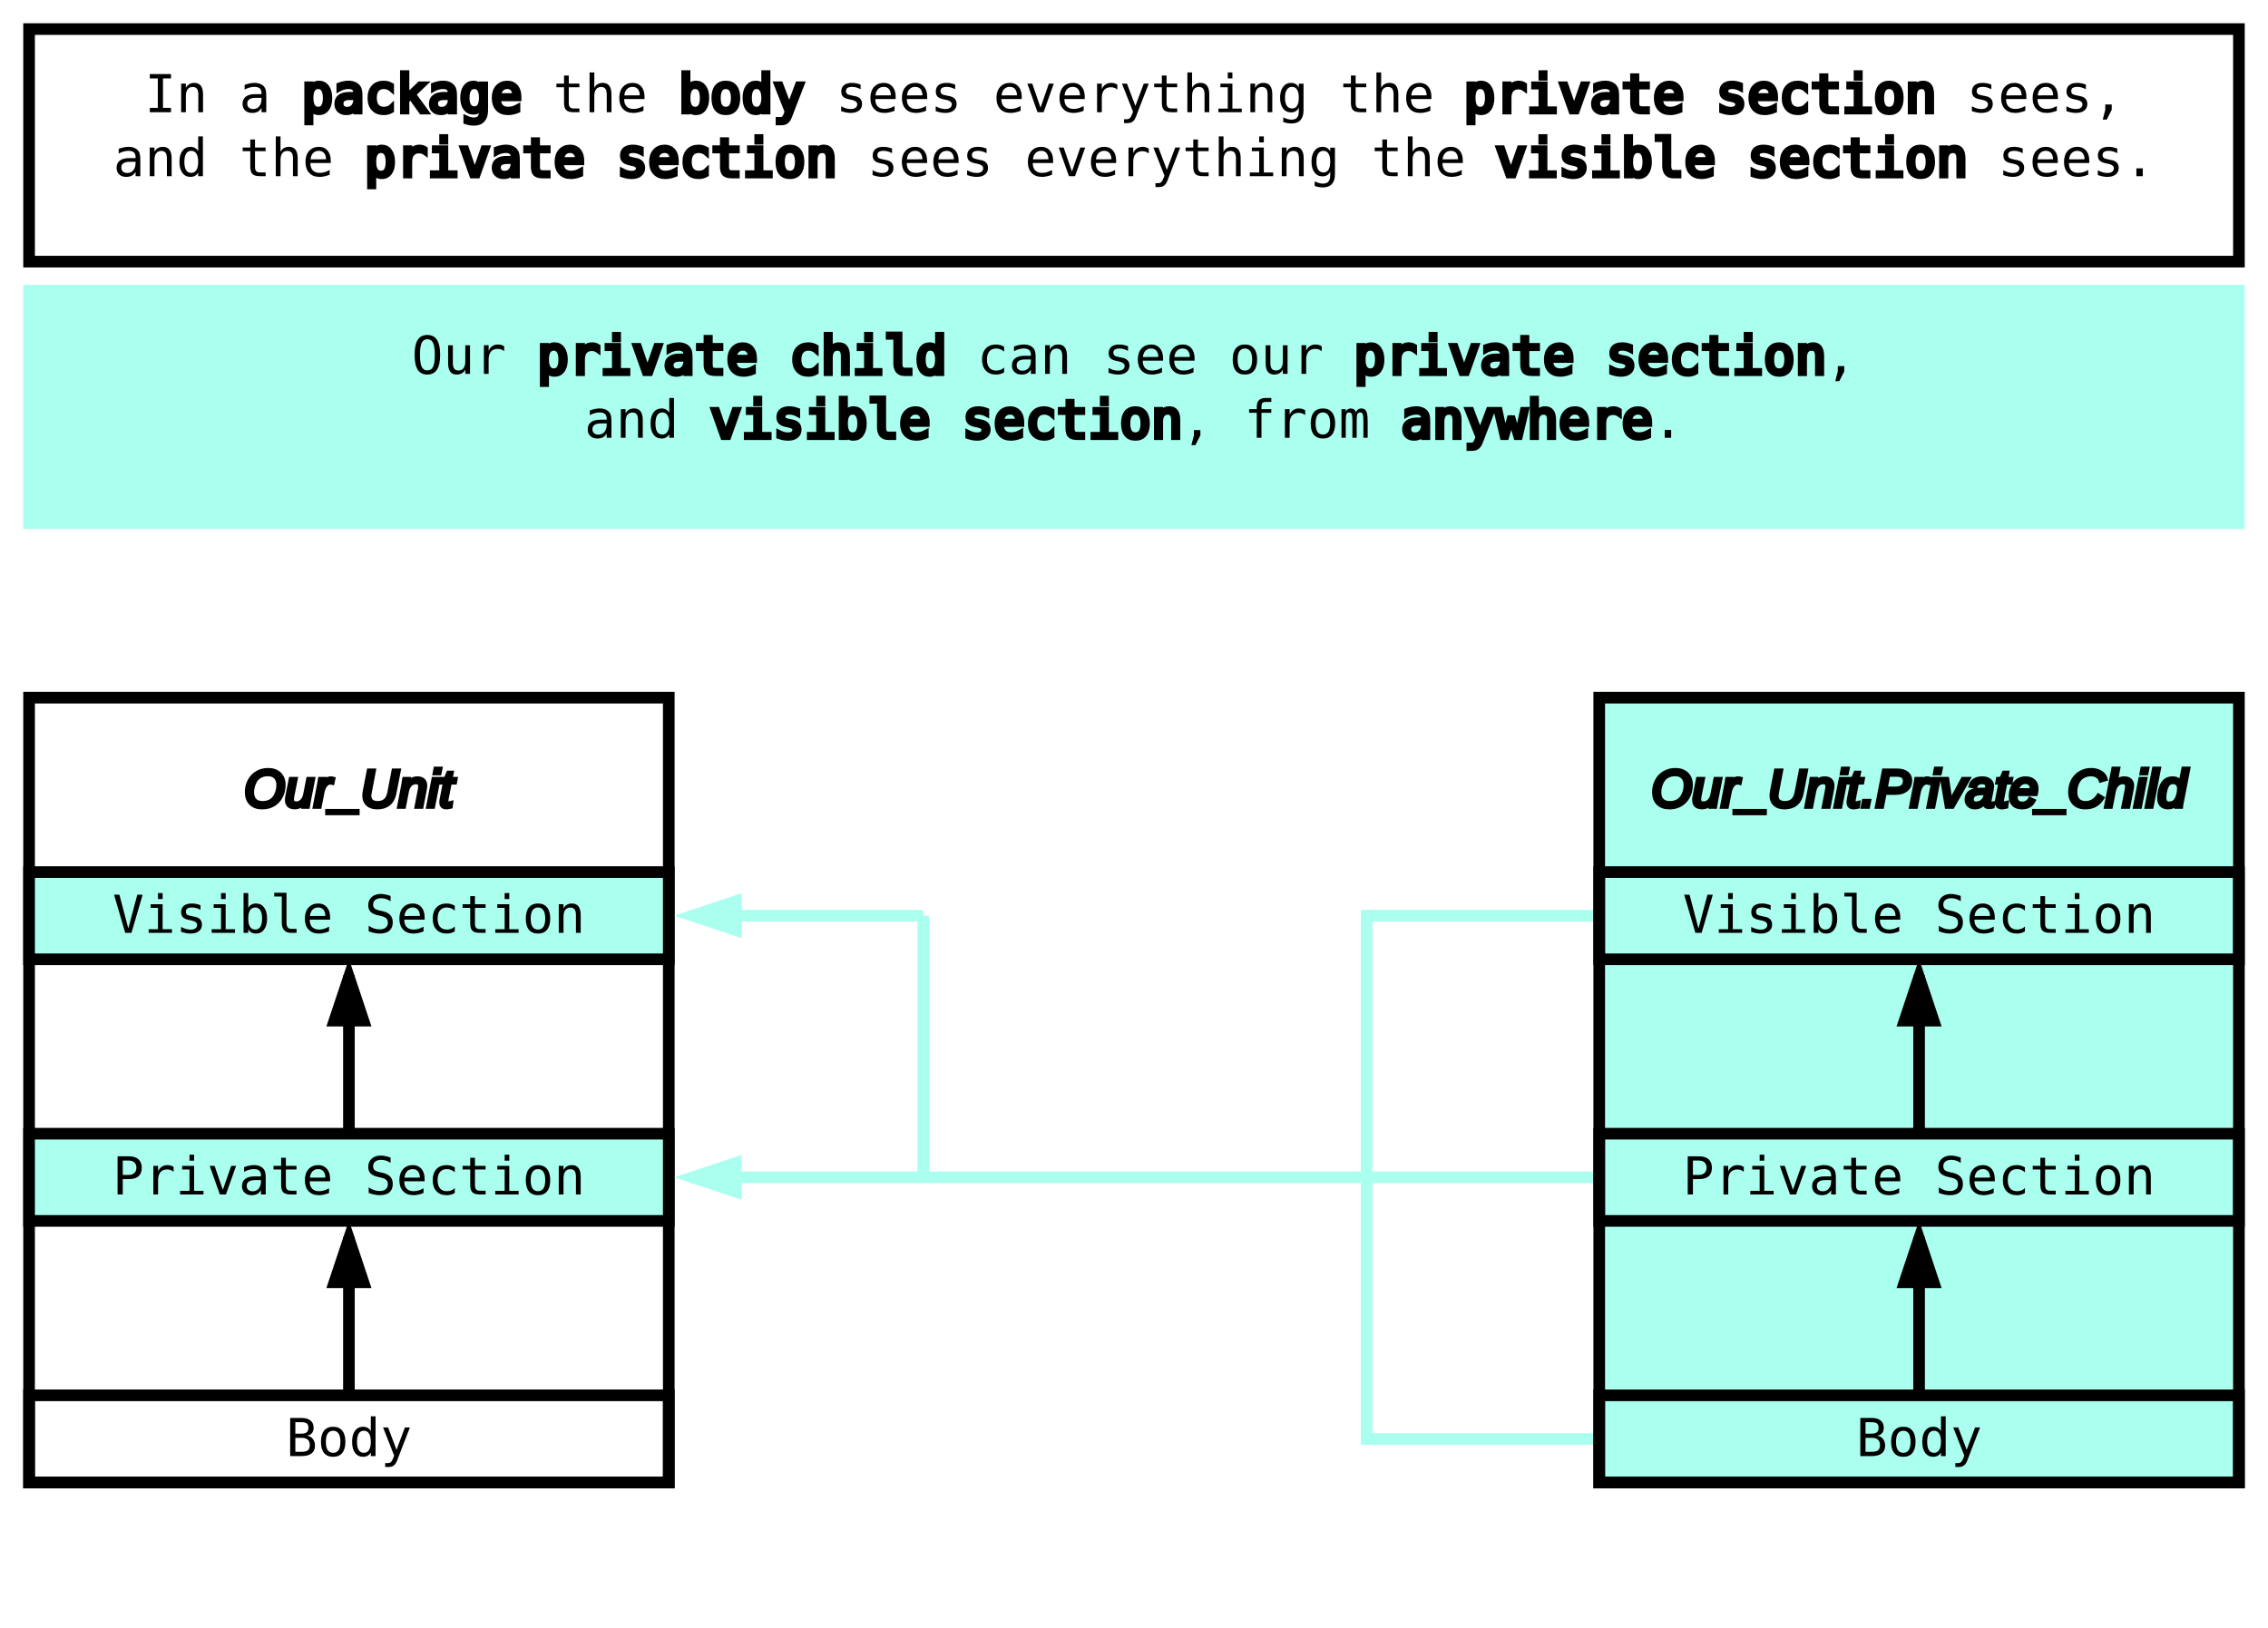
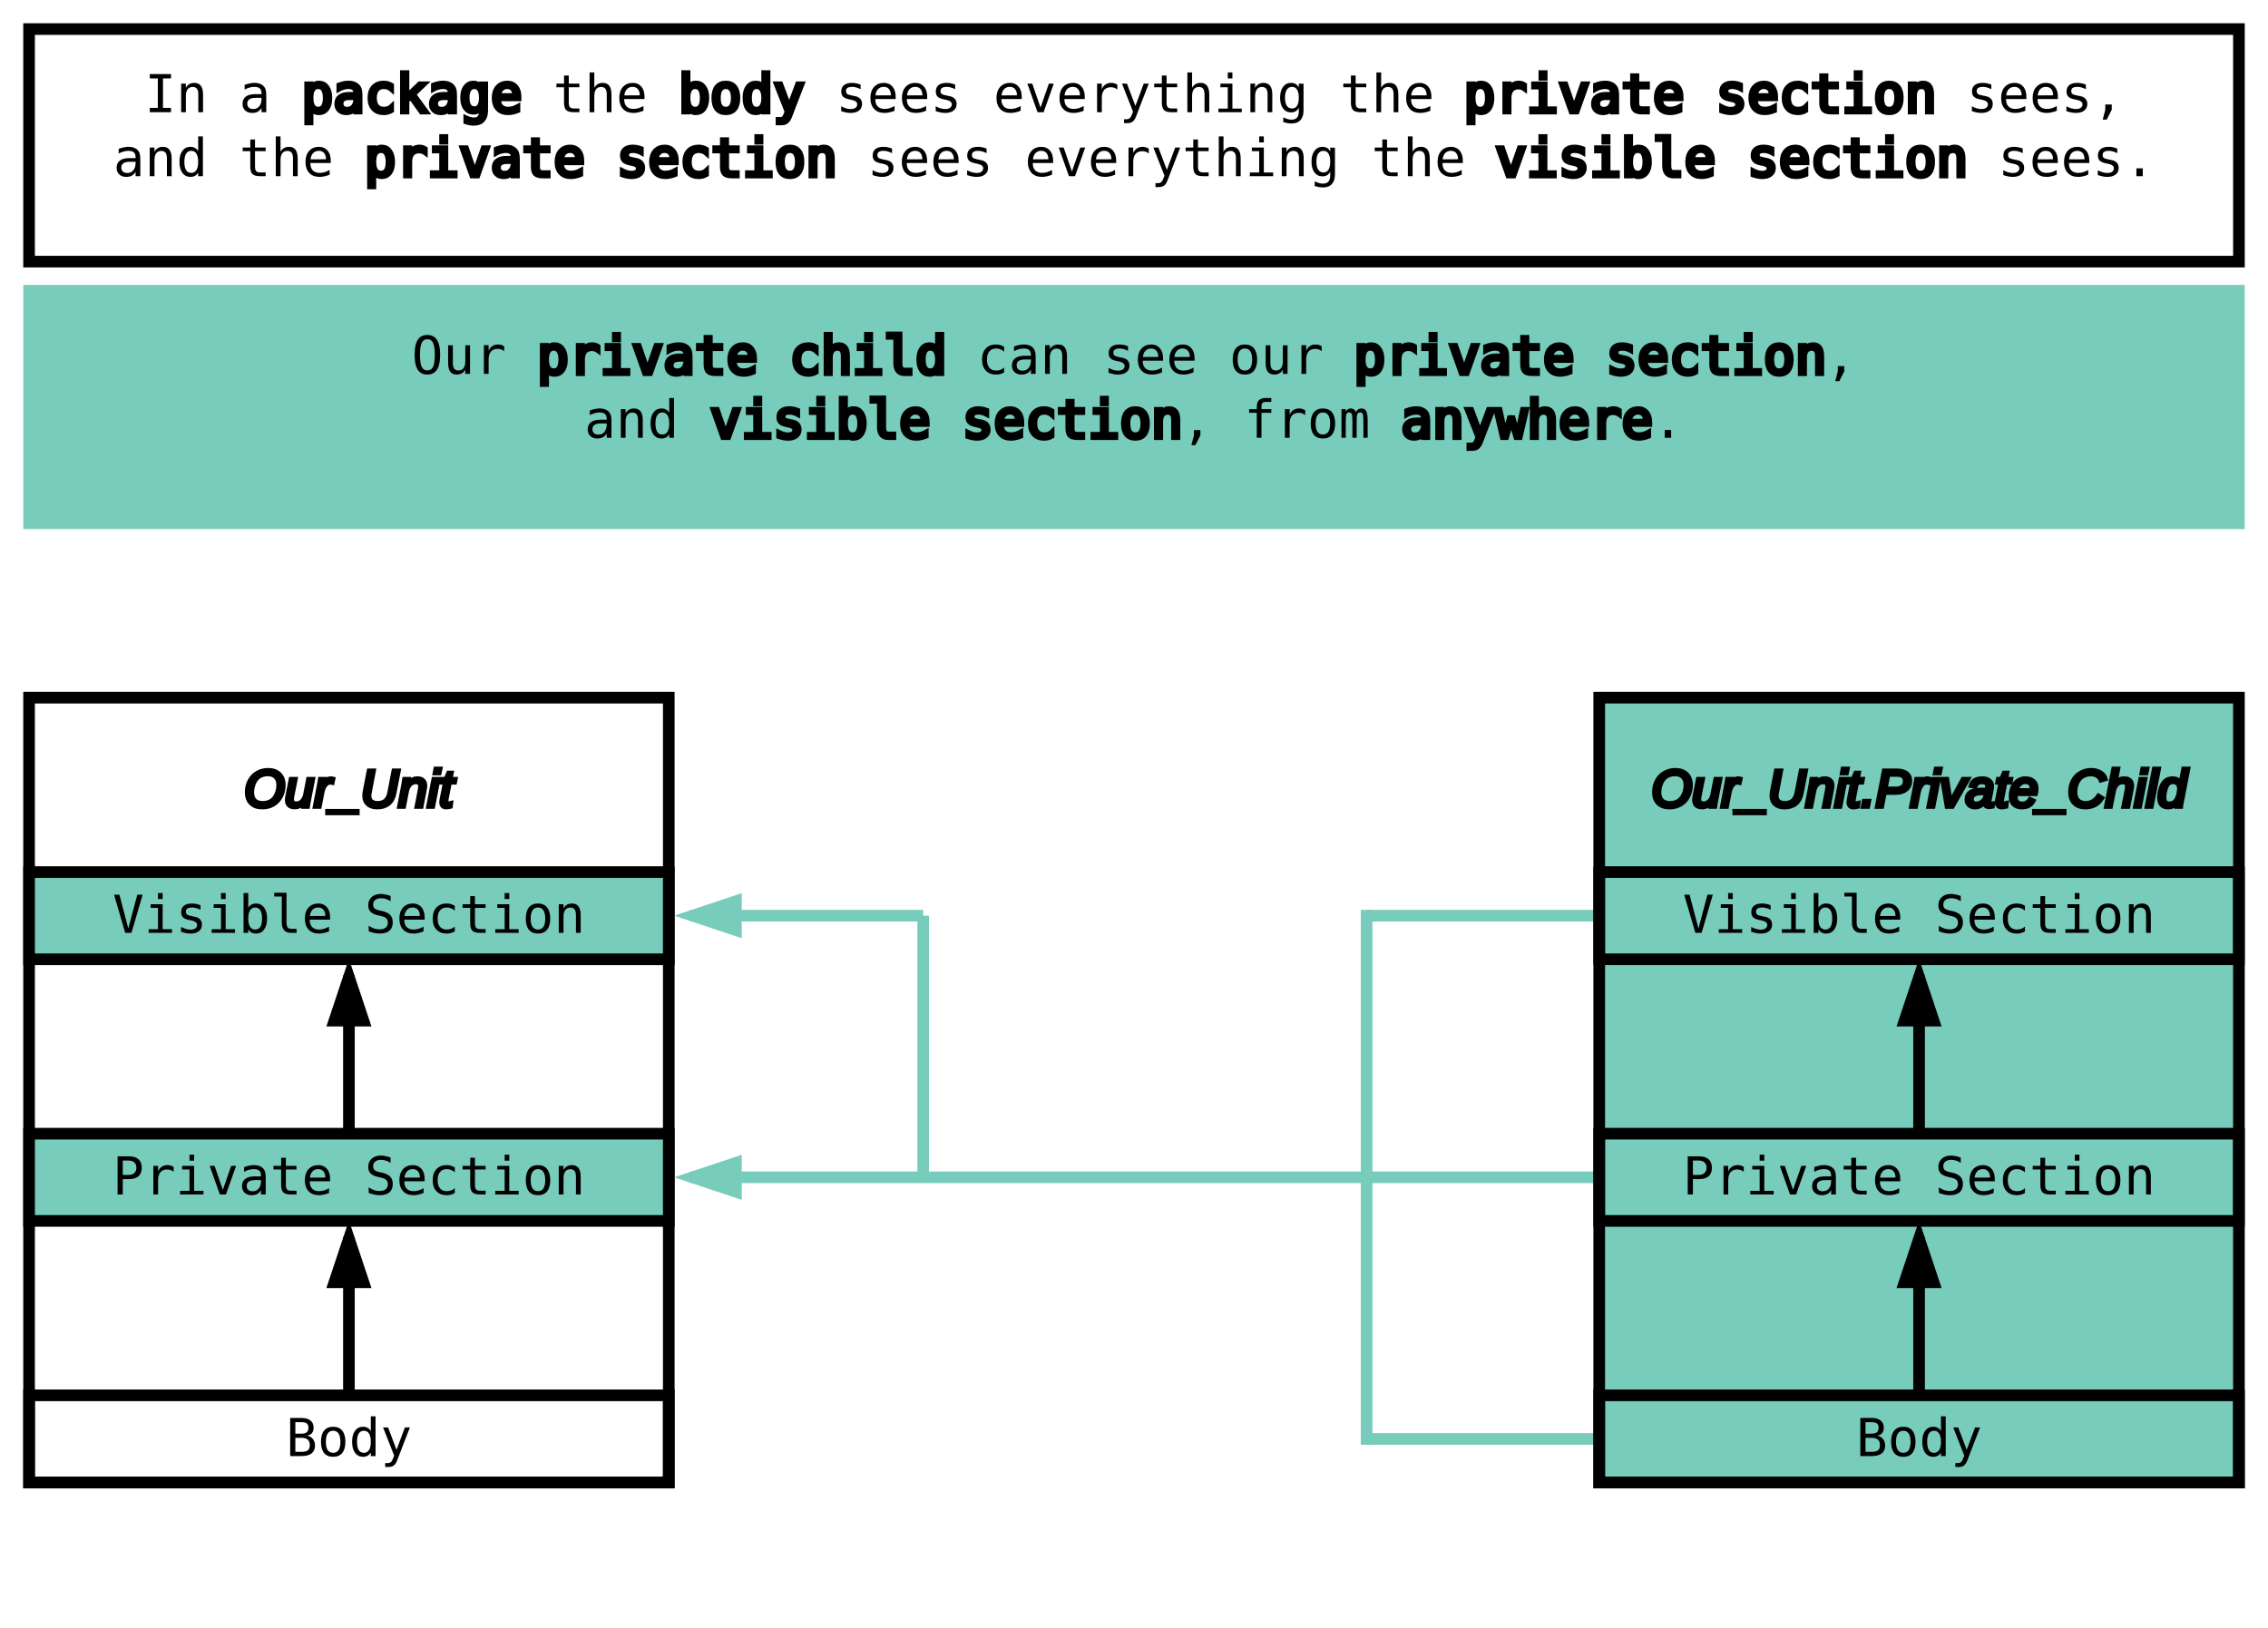
<svg xmlns="http://www.w3.org/2000/svg" baseProfile="full" version="1.1" height="280" width="390">
  <rect fill="none" stroke="#000000" stroke-width="2" height="40" width="380" x="5" y="5" />
  <text xml:space="preserve" fill="#000000" stroke="none" text-align="left" font-size="9px" font-family="Monospace" font-weight="normal" x="24.872" y="19.3">
    <tspan x="24.872" y="19.3" style="fill:#000000">In a </tspan>
    <tspan x="51.877" y="19.3" style="fill:#000000;stroke:#000000;stroke-width:0.75">package</tspan>
    <tspan x="89.683" y="19.3" style="fill:#000000"> the </tspan>
    <tspan x="116.687" y="19.3" style="fill:#000000;stroke:#000000;stroke-width:0.75">body</tspan>
    <tspan x="138.291" y="19.3" style="fill:#000000"> sees everything the </tspan>
    <tspan x="251.709" y="19.3" style="fill:#000000;stroke:#000000;stroke-width:0.75">private section</tspan>
    <tspan x="332.722" y="19.3" style="fill:#000000"> sees,</tspan>
  </text>
  <text xml:space="preserve" fill="#000000" stroke="none" text-align="left" font-size="9px" font-family="Monospace" font-weight="normal" x="19.471" y="30.3">
    <tspan x="19.471" y="30.3" style="fill:#000000">and the </tspan>
    <tspan x="62.678" y="30.3" style="fill:#000000;stroke:#000000;stroke-width:0.75">private section</tspan>
    <tspan x="143.692" y="30.3" style="fill:#000000"> sees everything the </tspan>
    <tspan x="257.11" y="30.3" style="fill:#000000;stroke:#000000;stroke-width:0.75">visible section</tspan>
    <tspan x="338.123" y="30.3" style="fill:#000000"> sees.</tspan>
  </text>
-   <rect fill="#aaffee" stroke="#aaffee" stroke-width="2" height="40" width="380" x="5" y="50" />
+   <rect fill="#77ccbb" stroke="#77ccbb" stroke-width="2" height="40" width="380" x="5" y="50" />
  <text xml:space="preserve" fill="#000000" stroke="none" text-align="left" font-size="9px" font-family="Monospace" font-weight="normal" x="70.78" y="64.3">
    <tspan x="70.78" y="64.3" style="fill:#000000">Our </tspan>
    <tspan x="92.383" y="64.3" style="fill:#000000;stroke:#000000;stroke-width:0.75">private child</tspan>
    <tspan x="162.595" y="64.3" style="fill:#000000"> can see our </tspan>
    <tspan x="232.806" y="64.3" style="fill:#000000;stroke:#000000;stroke-width:0.75">private section</tspan>
    <tspan x="313.819" y="64.3" style="fill:#000000">,</tspan>
  </text>
  <text xml:space="preserve" fill="#000000" stroke="none" text-align="left" font-size="9px" font-family="Monospace" font-weight="normal" x="100.485" y="75.3">
    <tspan x="100.485" y="75.3" style="fill:#000000">and </tspan>
    <tspan x="122.088" y="75.3" style="fill:#000000;stroke:#000000;stroke-width:0.75">visible section</tspan>
    <tspan x="203.101" y="75.3" style="fill:#000000">, from </tspan>
    <tspan x="240.907" y="75.3" style="fill:#000000;stroke:#000000;stroke-width:0.75">anywhere</tspan>
    <tspan x="284.115" y="75.3" style="fill:#000000">.</tspan>
  </text>
  <rect fill="none" stroke="#000000" stroke-width="2" height="135" width="110" x="5" y="120" />
  <text xml:space="preserve" fill="#000000" stroke="#000000" stroke-width="0.75" text-align="center" font-size="9px" font-family="arial" font-weight="normal" font-style="italic" text-anchor="middle" x="60.0" y="138.75">Our_Unit</text>
-   <rect fill="#aaffee" stroke="#000000" stroke-width="2" height="15" width="110" x="5" y="150" />
+   <rect fill="#77ccbb" stroke="#000000" stroke-width="2" height="15" width="110" x="5" y="150" />
  <text xml:space="preserve" fill="#000000" stroke="none" text-align="left" font-size="9px" font-family="Monospace" font-weight="normal" text-anchor="middle" x="60.0" y="160.45">Visible Section</text>
  <polygon fill="#000000" stroke="#000000" stroke-width="1" transform="rotate(45, 60.0, 166.5)" points="60.0,166.5 64.5,175.5 69.0,171.0 " />
  <line fill="none" stroke="#000000" stroke-width="2" x1="60.0" y1="167.75" x2="60.0" y2="195.75" />
-   <rect fill="#aaffee" stroke="#000000" stroke-width="2" height="15" width="110" x="5" y="195" />
+   <rect fill="#77ccbb" stroke="#000000" stroke-width="2" height="15" width="110" x="5" y="195" />
  <text xml:space="preserve" fill="#000000" stroke="none" text-align="left" font-size="9px" font-family="Monospace" font-weight="normal" text-anchor="middle" x="60.0" y="205.45">Private Section</text>
  <polygon fill="#000000" stroke="#000000" stroke-width="1" transform="rotate(45, 60.0, 211.5)" points="60.0,211.5 64.5,220.5 69.0,216.0 " />
  <line fill="none" stroke="#000000" stroke-width="2" x1="60.0" y1="212.75" x2="60.0" y2="240.75" />
  <rect fill="none" stroke="#000000" stroke-width="2" height="15" width="110" x="5" y="240" />
  <text xml:space="preserve" fill="#000000" stroke="none" text-align="left" font-size="9px" font-family="Monospace" font-weight="normal" text-anchor="middle" x="60.0" y="250.45">Body</text>
-   <line fill="none" stroke="#aaffee" stroke-width="2" x1="235.0" y1="157.5" x2="275" y2="157.5" />
-   <polygon fill="#aaffee" stroke="#aaffee" stroke-width="1" transform="rotate(-45, 117.5, 202.5)" points="117.5,202.5 122.0,211.5 126.5,207.0 " />
-   <line fill="none" stroke="#aaffee" stroke-width="2" x1="118.75" y1="202.5" x2="275" y2="202.5" />
-   <polygon fill="#aaffee" stroke="#aaffee" stroke-width="1" transform="rotate(-45, 117.5, 157.5)" points="117.5,157.5 122.0,166.5 126.5,162.0 " />
-   <line fill="none" stroke="#aaffee" stroke-width="2" x1="118.75" y1="157.5" x2="158.75" y2="157.5" />
-   <line fill="none" stroke="#aaffee" stroke-width="2" x1="158.75" y1="157.5" x2="158.75" y2="202.5" />
-   <line fill="none" stroke="#aaffee" stroke-width="2" x1="235.0" y1="247.5" x2="275" y2="247.5" />
-   <line fill="none" stroke="#aaffee" stroke-width="2" x1="235.0" y1="156.5" x2="235.0" y2="248.5" />
-   <rect fill="#aaffee" stroke="#000000" stroke-width="2" height="135" width="110" x="275" y="120" />
+   <line fill="none" stroke="#77ccbb" stroke-width="2" x1="235.0" y1="157.5" x2="275" y2="157.5" />
+   <polygon fill="#77ccbb" stroke="#77ccbb" stroke-width="1" transform="rotate(-45, 117.5, 202.5)" points="117.5,202.5 122.0,211.5 126.5,207.0 " />
+   <line fill="none" stroke="#77ccbb" stroke-width="2" x1="118.75" y1="202.5" x2="275" y2="202.5" />
+   <polygon fill="#77ccbb" stroke="#77ccbb" stroke-width="1" transform="rotate(-45, 117.5, 157.5)" points="117.5,157.5 122.0,166.5 126.5,162.0 " />
+   <line fill="none" stroke="#77ccbb" stroke-width="2" x1="118.75" y1="157.5" x2="158.75" y2="157.5" />
+   <line fill="none" stroke="#77ccbb" stroke-width="2" x1="158.75" y1="157.5" x2="158.75" y2="202.5" />
+   <line fill="none" stroke="#77ccbb" stroke-width="2" x1="235.0" y1="247.5" x2="275" y2="247.5" />
+   <line fill="none" stroke="#77ccbb" stroke-width="2" x1="235.0" y1="156.5" x2="235.0" y2="248.5" />
+   <rect fill="#77ccbb" stroke="#000000" stroke-width="2" height="135" width="110" x="275" y="120" />
  <text xml:space="preserve" fill="#000000" stroke="#000000" stroke-width="0.75" text-align="center" font-size="9px" font-family="arial" font-weight="normal" font-style="italic" text-anchor="middle" x="330.0" y="138.75">Our_Unit.Private_Child</text>
  <rect fill="none" stroke="#000000" stroke-width="2" height="15" width="110" x="275" y="150" />
  <text xml:space="preserve" fill="#000000" stroke="none" text-align="left" font-size="9px" font-family="Monospace" font-weight="normal" text-anchor="middle" x="330.0" y="160.45">Visible Section</text>
  <polygon fill="#000000" stroke="#000000" stroke-width="1" transform="rotate(45, 330.0, 166.5)" points="330.0,166.5 334.5,175.5 339.0,171.0 " />
  <line fill="none" stroke="#000000" stroke-width="2" x1="330.0" y1="167.75" x2="330.0" y2="195.75" />
  <rect fill="none" stroke="#000000" stroke-width="2" height="15" width="110" x="275" y="195" />
  <text xml:space="preserve" fill="#000000" stroke="none" text-align="left" font-size="9px" font-family="Monospace" font-weight="normal" text-anchor="middle" x="330.0" y="205.45">Private Section</text>
  <polygon fill="#000000" stroke="#000000" stroke-width="1" transform="rotate(45, 330.0, 211.5)" points="330.0,211.5 334.5,220.5 339.0,216.0 " />
  <line fill="none" stroke="#000000" stroke-width="2" x1="330.0" y1="212.75" x2="330.0" y2="240.75" />
  <rect fill="none" stroke="#000000" stroke-width="2" height="15" width="110" x="275" y="240" />
  <text xml:space="preserve" fill="#000000" stroke="none" text-align="left" font-size="9px" font-family="Monospace" font-weight="normal" text-anchor="middle" x="330.0" y="250.45">Body</text>
</svg>
